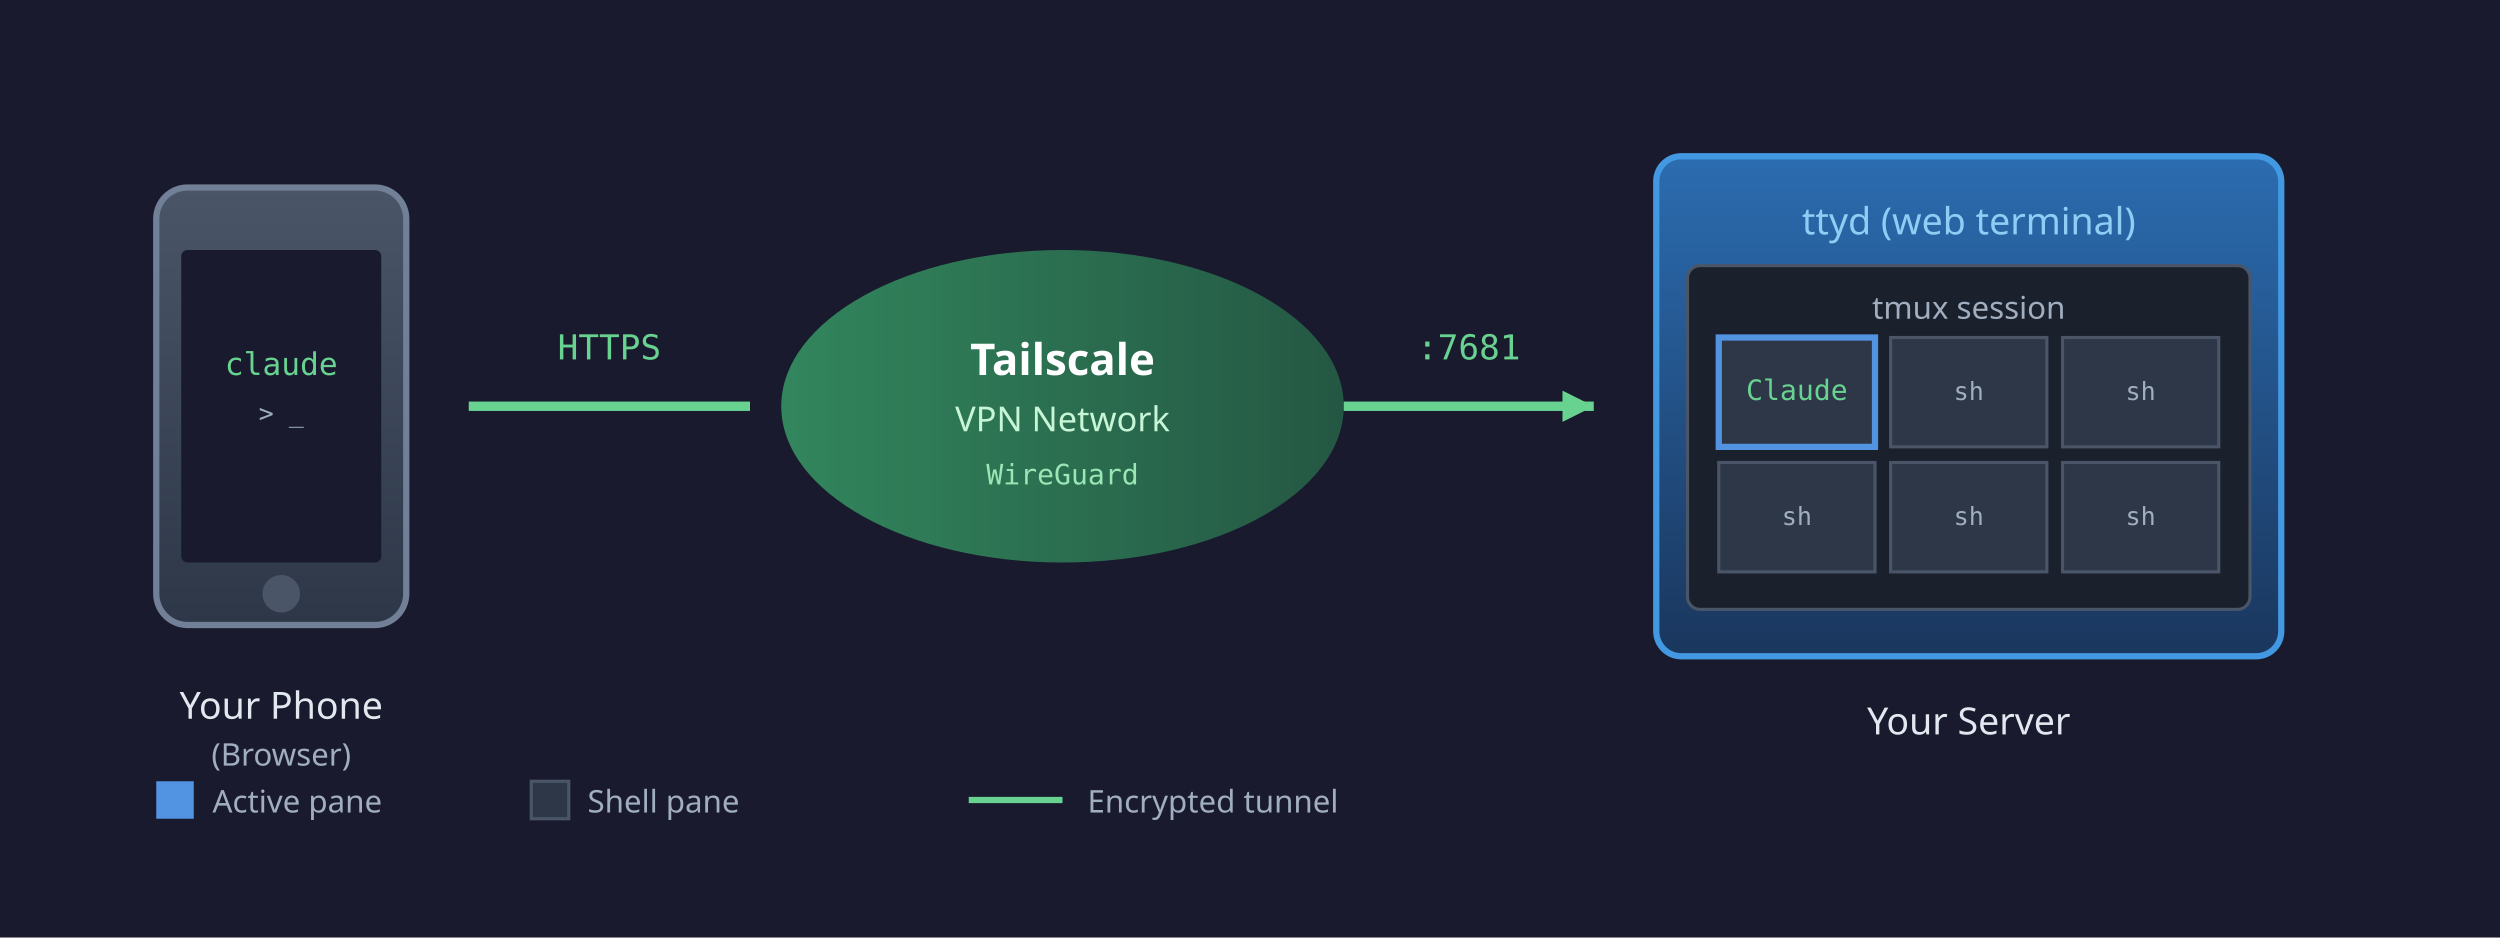
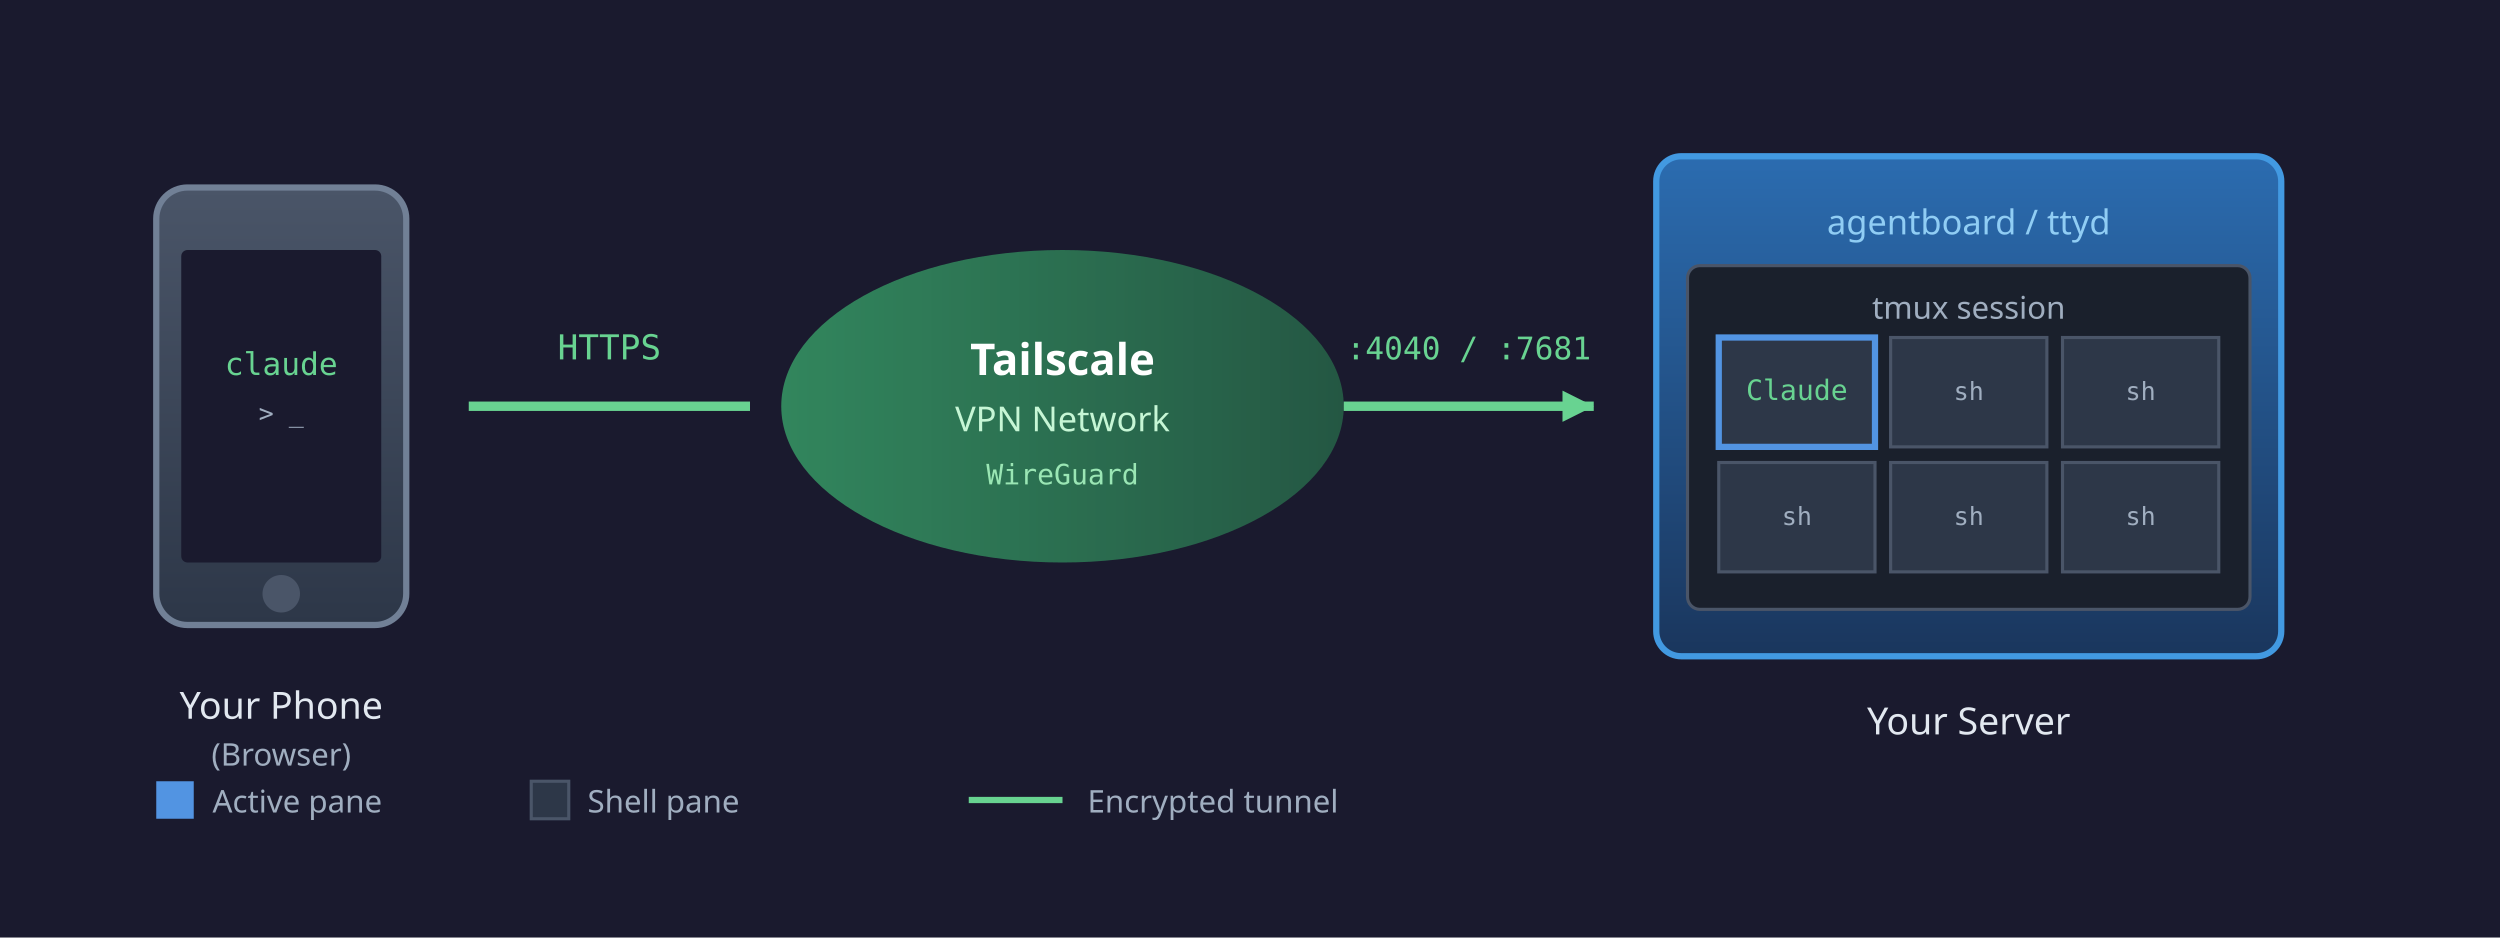
<svg xmlns="http://www.w3.org/2000/svg" viewBox="0 0 800 300" width="800" height="300">
  <defs>
    <linearGradient id="phoneGrad" x1="0%" y1="0%" x2="0%" y2="100%">
      <stop offset="0%" style="stop-color:#4a5568" />
      <stop offset="100%" style="stop-color:#2d3748" />
    </linearGradient>
    <linearGradient id="serverGrad" x1="0%" y1="0%" x2="0%" y2="100%">
      <stop offset="0%" style="stop-color:#2b6cb0" />
      <stop offset="100%" style="stop-color:#1a365d" />
    </linearGradient>
    <linearGradient id="vpnGrad" x1="0%" y1="0%" x2="100%" y2="0%">
      <stop offset="0%" style="stop-color:#38a169" />
      <stop offset="100%" style="stop-color:#276749" />
    </linearGradient>
  </defs>
  <rect width="800" height="300" fill="#1a1a2e" />
  <g transform="translate(50, 60)">
    <rect x="0" y="0" width="80" height="140" rx="10" fill="url(#phoneGrad)" stroke="#718096" stroke-width="2" />
    <rect x="8" y="20" width="64" height="100" rx="2" fill="#1a1a2e" />
    <circle cx="40" cy="130" r="6" fill="#4a5568" />
    <text x="40" y="60" text-anchor="middle" fill="#68d391" font-family="monospace" font-size="10">claude</text>
    <text x="40" y="75" text-anchor="middle" fill="#a0aec0" font-family="monospace" font-size="8">&gt; _</text>
    <text x="40" y="170" text-anchor="middle" fill="#e2e8f0" font-family="sans-serif" font-size="12">Your Phone</text>
    <text x="40" y="185" text-anchor="middle" fill="#a0aec0" font-family="sans-serif" font-size="10">(Browser)</text>
  </g>
  <g>
    <line x1="150" y1="130" x2="240" y2="130" stroke="#68d391" stroke-width="3" marker-end="url(#arrowhead)" />
    <text x="195" y="115" text-anchor="middle" fill="#68d391" font-family="monospace" font-size="11">HTTPS</text>
  </g>
  <g transform="translate(260, 80)">
    <ellipse cx="80" cy="50" rx="90" ry="50" fill="url(#vpnGrad)" opacity="0.8" />
    <text x="80" y="40" text-anchor="middle" fill="#ffffff" font-family="sans-serif" font-weight="bold" font-size="14">Tailscale</text>
    <text x="80" y="58" text-anchor="middle" fill="#c6f6d5" font-family="sans-serif" font-size="11">VPN Network</text>
    <text x="80" y="75" text-anchor="middle" fill="#9ae6b4" font-family="monospace" font-size="9">WireGuard</text>
  </g>
  <g>
    <line x1="430" y1="130" x2="510" y2="130" stroke="#68d391" stroke-width="3" />
    <polygon points="510,130 500,125 500,135" fill="#68d391" />
-     <text x="470" y="115" text-anchor="middle" fill="#68d391" font-family="monospace" font-size="11">:7681</text>
+     <text x="470" y="115" text-anchor="middle" fill="#68d391" font-family="monospace" font-size="10">:4040 / :7681</text>
  </g>
  <g transform="translate(530, 50)">
    <rect x="0" y="0" width="200" height="160" rx="8" fill="url(#serverGrad)" stroke="#4299e1" stroke-width="2" />
-     <text x="100" y="25" text-anchor="middle" fill="#90cdf4" font-family="sans-serif" font-size="12">ttyd (web terminal)</text>
+     <text x="100" y="25" text-anchor="middle" fill="#90cdf4" font-family="sans-serif" font-size="11">agentboard / ttyd</text>
    <rect x="10" y="35" width="180" height="110" rx="4" fill="#1a202c" stroke="#4a5568" />
    <text x="100" y="52" text-anchor="middle" fill="#a0aec0" font-family="sans-serif" font-size="10">tmux session</text>
    <g transform="translate(20, 58)">
      <rect x="0" y="0" width="50" height="35" fill="#2d3748" stroke="#5294e2" stroke-width="2" />
      <text x="25" y="20" text-anchor="middle" fill="#68d391" font-family="monospace" font-size="9">Claude</text>
      <rect x="55" y="0" width="50" height="35" fill="#2d3748" stroke="#4a5568" />
      <text x="80" y="20" text-anchor="middle" fill="#a0aec0" font-family="monospace" font-size="8">sh</text>
      <rect x="110" y="0" width="50" height="35" fill="#2d3748" stroke="#4a5568" />
      <text x="135" y="20" text-anchor="middle" fill="#a0aec0" font-family="monospace" font-size="8">sh</text>
      <rect x="0" y="40" width="50" height="35" fill="#2d3748" stroke="#4a5568" />
      <text x="25" y="60" text-anchor="middle" fill="#a0aec0" font-family="monospace" font-size="8">sh</text>
      <rect x="55" y="40" width="50" height="35" fill="#2d3748" stroke="#4a5568" />
      <text x="80" y="60" text-anchor="middle" fill="#a0aec0" font-family="monospace" font-size="8">sh</text>
      <rect x="110" y="40" width="50" height="35" fill="#2d3748" stroke="#4a5568" />
      <text x="135" y="60" text-anchor="middle" fill="#a0aec0" font-family="monospace" font-size="8">sh</text>
    </g>
    <text x="100" y="185" text-anchor="middle" fill="#e2e8f0" font-family="sans-serif" font-size="12">Your Server</text>
  </g>
  <g transform="translate(50, 250)">
    <rect x="0" y="0" width="12" height="12" fill="#5294e2" />
    <text x="18" y="10" fill="#a0aec0" font-family="sans-serif" font-size="10">Active pane</text>
    <rect x="120" y="0" width="12" height="12" fill="#2d3748" stroke="#4a5568" />
    <text x="138" y="10" fill="#a0aec0" font-family="sans-serif" font-size="10">Shell pane</text>
    <line x1="260" y1="6" x2="290" y2="6" stroke="#68d391" stroke-width="2" />
    <text x="298" y="10" fill="#a0aec0" font-family="sans-serif" font-size="10">Encrypted tunnel</text>
  </g>
</svg>
